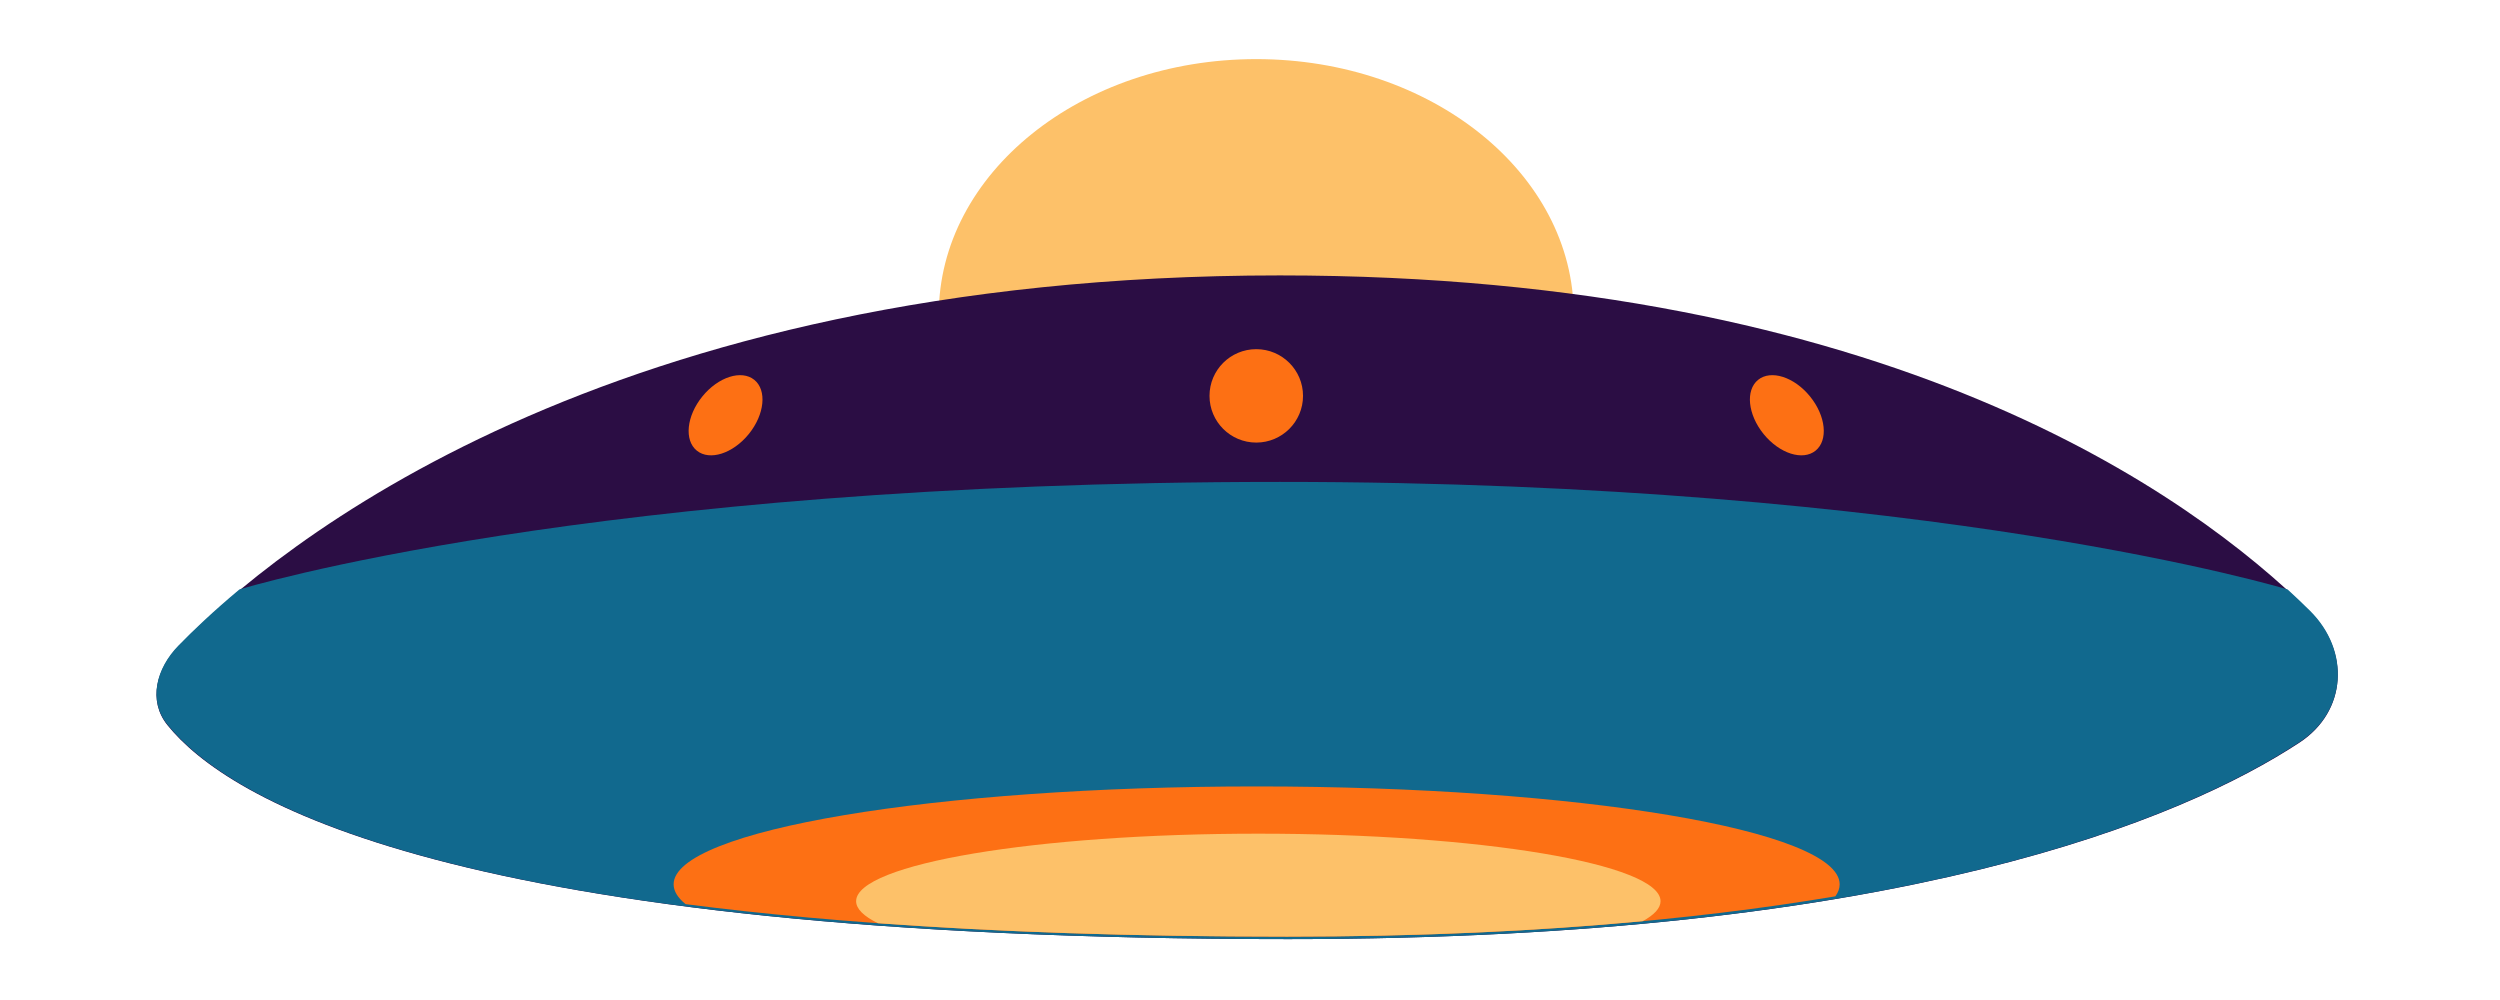
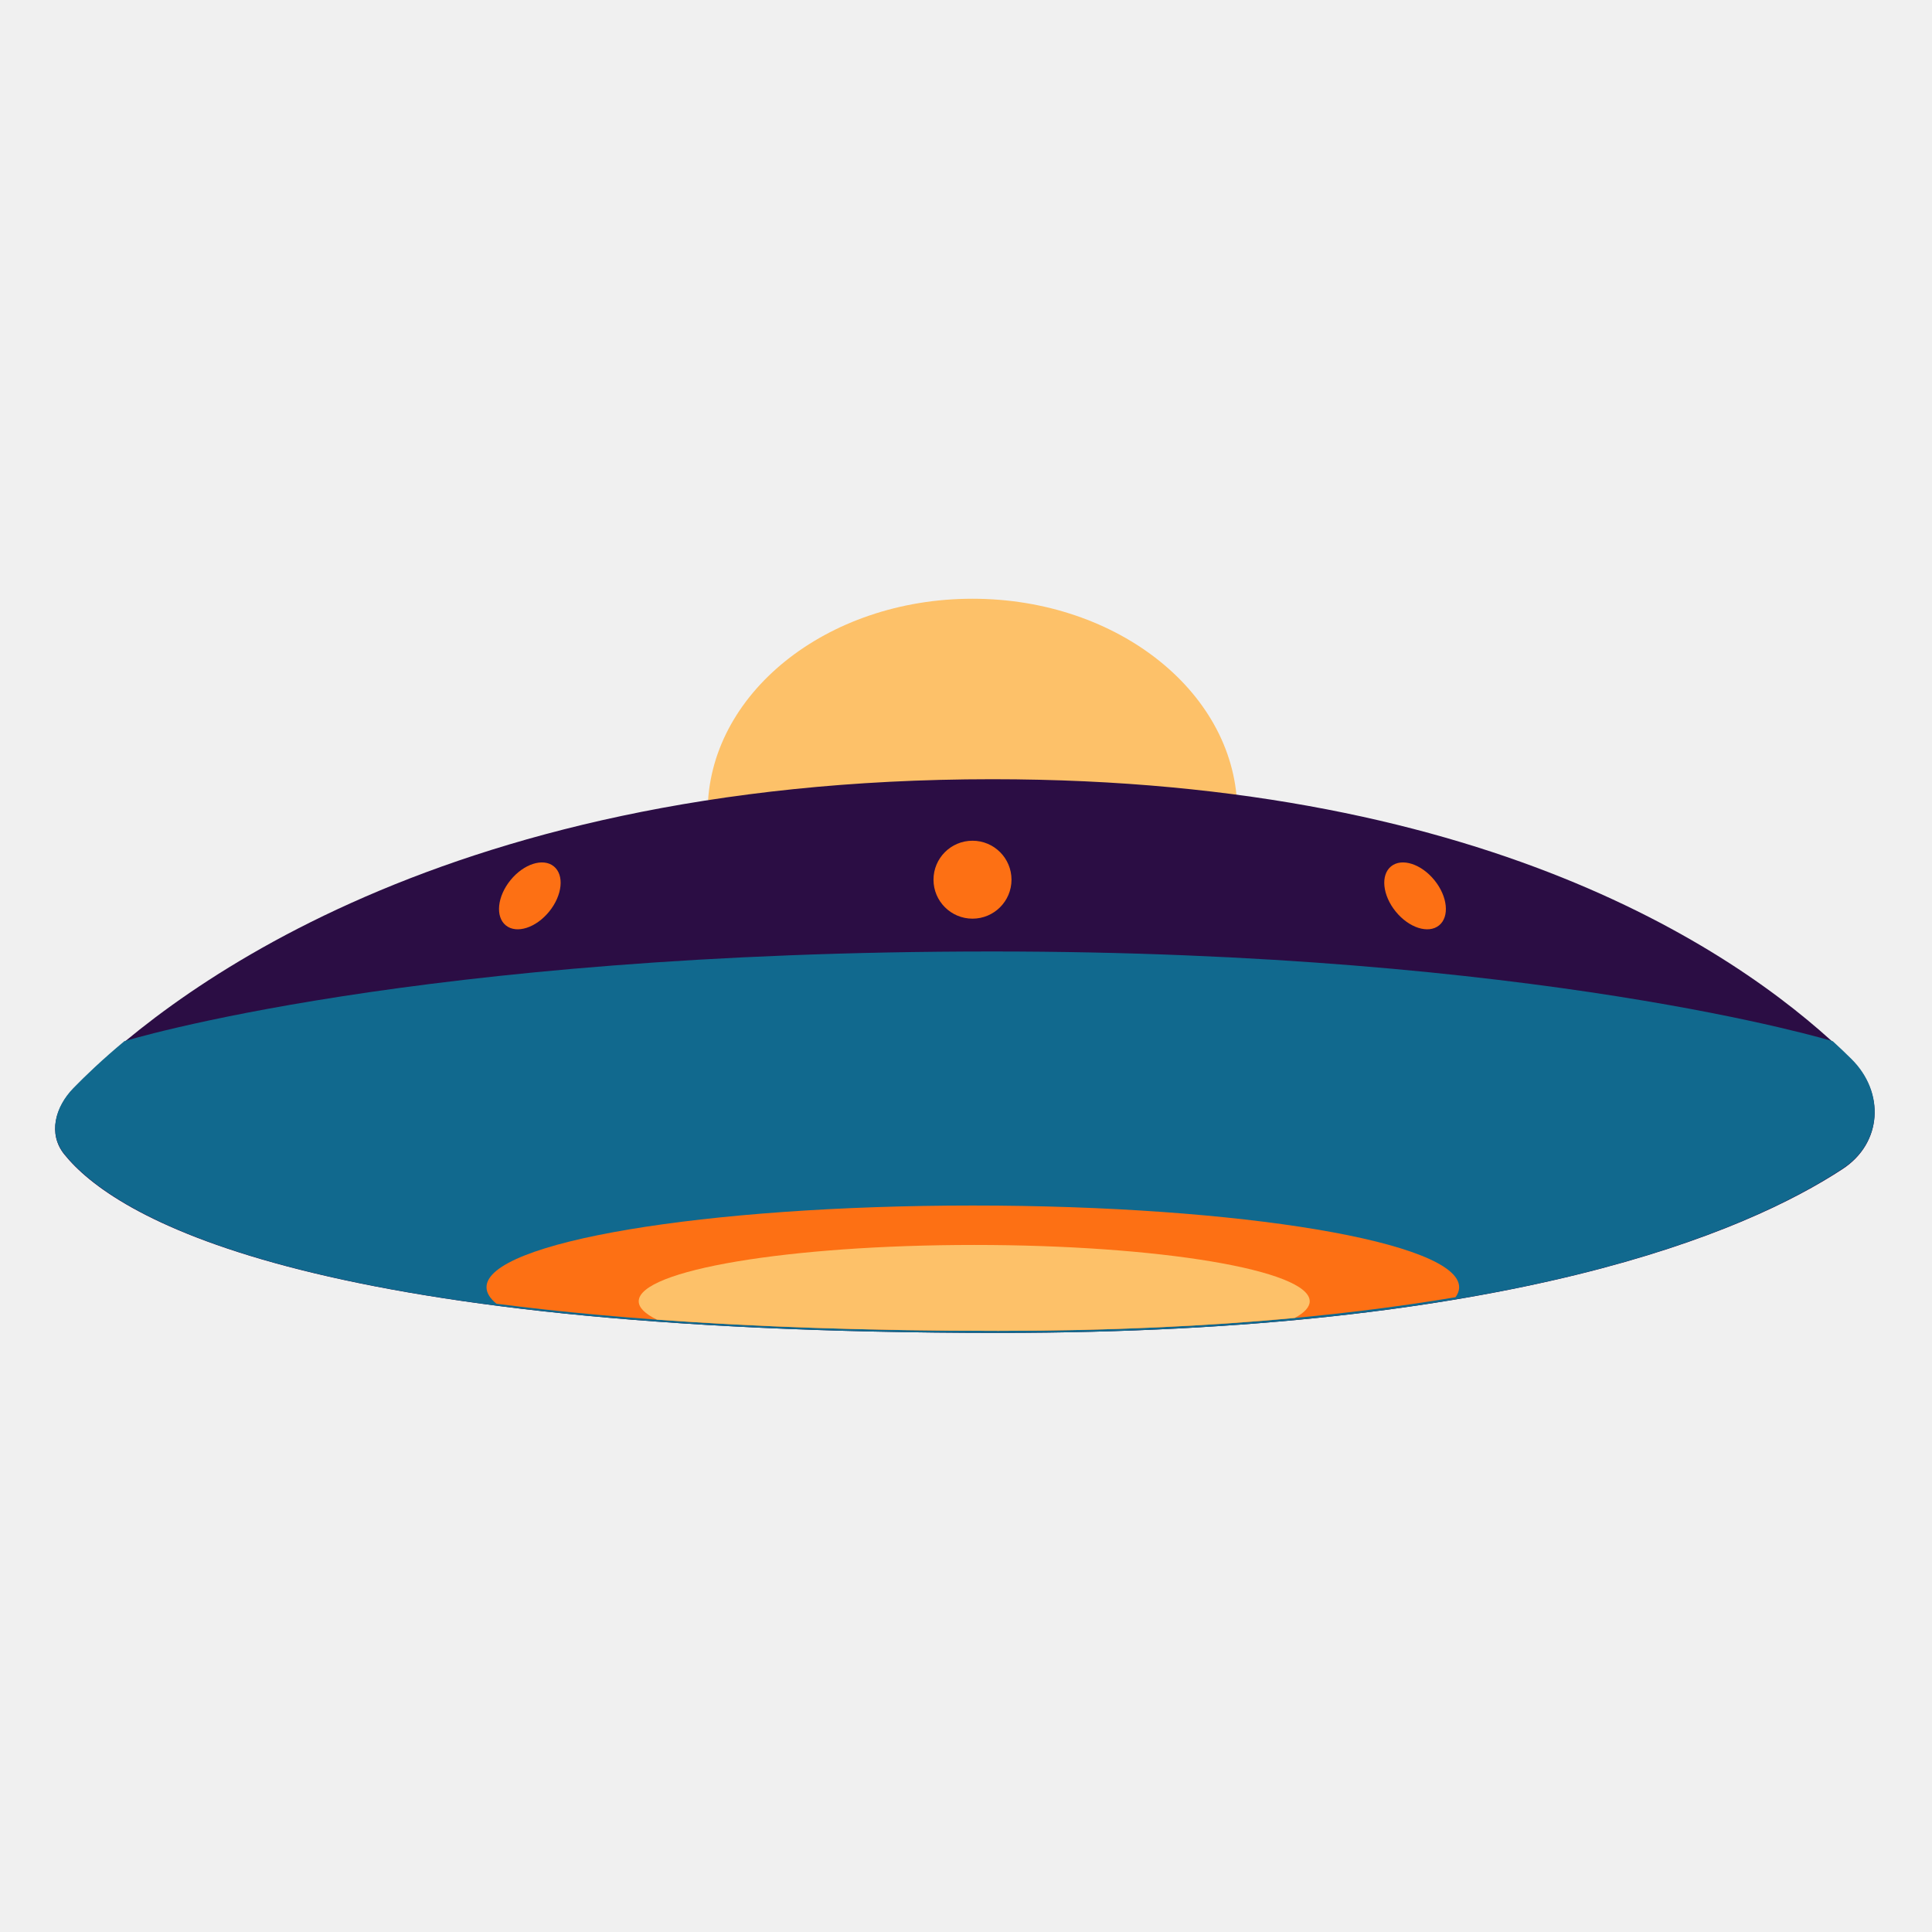
- <svg xmlns="http://www.w3.org/2000/svg" width="500" zoomAndPan="magnify" viewBox="0 0 375 150" height="200" preserveAspectRatio="xMidYMid meet" version="1.0">
+ <svg xmlns="http://www.w3.org/2000/svg" width="500" zoomAndPan="magnify" viewBox="0 0 375 375" height="500" preserveAspectRatio="xMidYMid meet" version="1.0">
  <defs>
    <clipPath id="id1">
-       <path d="M 140 8.867 L 237 8.867 L 237 86 L 140 86 Z M 140 8.867 " clip-rule="nonzero" />
+       <path d="M 137 116.215 L 241 116.215 L 241 200 L 137 200 Z M 137 116.215 " clip-rule="nonzero" />
    </clipPath>
    <clipPath id="id2">
-       <path d="M 23 41 L 351 41 L 351 140.867 L 23 140.867 Z M 23 41 " clip-rule="nonzero" />
+       <path d="M 10 151 L 364 151 L 364 258.715 L 10 258.715 Z M 10 151 " clip-rule="nonzero" />
    </clipPath>
    <clipPath id="id3">
-       <path d="M 23 72 L 351 72 L 351 140.867 L 23 140.867 Z M 23 72 " clip-rule="nonzero" />
+       <path d="M 10 184 L 364 184 L 364 258.715 L 10 258.715 Z M 10 184 " clip-rule="nonzero" />
    </clipPath>
    <clipPath id="id4">
-       <path d="M 101 117 L 276 117 L 276 140.867 L 101 140.867 Z M 101 117 " clip-rule="nonzero" />
+       <path d="M 94 233 L 284 233 L 284 258.715 L 94 258.715 Z M 94 233 " clip-rule="nonzero" />
    </clipPath>
    <clipPath id="id5">
-       <path d="M 128 125 L 250 125 L 250 140.867 L 128 140.867 Z M 128 125 " clip-rule="nonzero" />
+       <path d="M 123 241 L 255 241 L 255 258.715 L 123 258.715 Z M 123 241 " clip-rule="nonzero" />
    </clipPath>
  </defs>
-   <rect x="-37.5" width="450" fill="#ffffff" y="-15" height="180" fill-opacity="1" />
-   <rect x="-37.5" width="450" fill="#ffffff" y="-15" height="180" fill-opacity="1" />
-   <rect x="-37.5" width="450" fill="#ffffff" y="-15" height="180" fill-opacity="1" />
-   <rect x="-37.5" width="450" fill="#ffffff" y="-15" height="180" fill-opacity="1" />
  <g clip-path="url(#id1)">
-     <path fill="#fdc169" d="M 236.059 47.211 C 236.059 68.391 214.738 85.559 188.438 85.559 C 162.141 85.559 140.816 68.391 140.816 47.211 C 140.816 26.035 162.141 8.867 188.438 8.867 C 214.738 8.867 236.059 26.035 236.059 47.211 Z M 236.059 47.211 " fill-opacity="1" fill-rule="nonzero" />
+     <path fill="#fdc169" d="M 240.16 157.613 C 240.16 180.477 217.148 199.008 188.762 199.008 C 160.375 199.008 137.359 180.477 137.359 157.613 C 137.359 134.75 160.375 116.215 188.762 116.215 C 217.148 116.215 240.16 134.75 240.16 157.613 Z M 240.16 157.613 " fill-opacity="1" fill-rule="nonzero" />
  </g>
  <g clip-path="url(#id2)">
-     <path fill="#2b0d44" d="M 346.48 91.727 C 352.535 97.707 352.031 106.746 344.906 111.406 C 327.523 122.789 285.406 140.867 193.25 140.867 C 67.207 140.867 33.902 119.707 25.105 108.762 C 22.168 105.102 23.477 100.324 26.754 96.969 C 41.324 82.047 90.406 41.312 191.98 41.312 C 283.297 41.312 328.766 74.234 346.48 91.727 Z M 346.48 91.727 " fill-opacity="1" fill-rule="nonzero" />
+     <path fill="#2b0d44" d="M 359.344 205.668 C 365.879 212.125 365.336 221.883 357.648 226.914 C 338.883 239.203 293.422 258.715 193.953 258.715 C 57.91 258.715 21.961 235.875 12.469 224.055 C 9.297 220.109 10.707 214.949 14.242 211.328 C 29.973 195.219 82.949 151.246 192.582 151.246 C 291.148 151.246 340.227 186.785 359.344 205.668 Z M 359.344 205.668 " fill-opacity="1" fill-rule="nonzero" />
  </g>
  <g clip-path="url(#id3)">
-     <path fill="#11698e" d="M 193.25 140.867 C 285.48 140.867 327.594 122.711 344.949 111.297 C 352.047 106.633 352.527 97.586 346.496 91.609 C 345.469 90.594 344.355 89.527 343.141 88.418 C 343.141 88.418 290.188 72.285 191.98 72.285 C 88.188 72.285 35.91 88.418 35.91 88.418 C 32.008 91.676 28.977 94.566 26.75 96.852 C 23.484 100.207 22.168 104.992 25.09 108.648 C 33.855 119.617 67.117 140.867 193.25 140.867 Z M 193.25 140.867 " fill-opacity="1" fill-rule="nonzero" />
+     <path fill="#11698e" d="M 193.953 258.715 C 293.504 258.715 338.957 239.117 357.695 226.797 C 365.355 221.762 365.875 211.992 359.359 205.543 C 358.254 204.445 357.051 203.293 355.738 202.098 C 355.738 202.098 298.586 184.68 192.582 184.68 C 80.555 184.68 24.129 202.098 24.129 202.098 C 19.914 205.613 16.641 208.734 14.238 211.203 C 10.715 214.824 9.293 219.988 12.445 223.938 C 21.91 235.777 57.809 258.715 193.953 258.715 Z M 193.953 258.715 " fill-opacity="1" fill-rule="nonzero" />
  </g>
  <g clip-path="url(#id4)">
-     <path fill="#fd7014" d="M 275.301 134.449 C 253.758 138.078 226.758 140.496 193.059 140.496 C 155.242 140.496 125.785 138.59 102.836 135.621 C 101.66 134.664 101.043 133.668 101.043 132.648 C 101.043 124.539 140.195 117.965 188.496 117.965 C 236.797 117.965 275.949 124.539 275.949 132.648 C 275.949 133.258 275.73 133.859 275.301 134.449 Z M 275.301 134.449 " fill-opacity="1" fill-rule="evenodd" />
+     <path fill="#fd7014" d="M 282.516 251.789 C 259.266 255.703 230.121 258.316 193.75 258.316 C 152.93 258.316 121.137 256.258 96.367 253.055 C 95.098 252.02 94.43 250.945 94.43 249.844 C 94.43 241.09 136.691 233.992 188.824 233.992 C 240.957 233.992 283.219 241.09 283.219 249.844 C 283.219 250.504 282.98 251.152 282.516 251.789 Z M 282.516 251.789 " fill-opacity="1" fill-rule="evenodd" />
  </g>
  <g clip-path="url(#id5)">
-     <path fill="#fdc169" d="M 246.395 138.18 C 230.816 139.641 213.125 140.496 193.059 140.496 C 169.516 140.496 149.211 139.758 131.699 138.484 C 129.574 137.449 128.418 136.336 128.418 135.18 C 128.418 129.586 155.43 125.051 188.75 125.051 C 222.07 125.051 249.082 129.586 249.082 135.18 C 249.082 136.223 248.141 137.23 246.395 138.18 Z M 246.395 138.18 " fill-opacity="1" fill-rule="evenodd" />
+     <path fill="#fdc169" d="M 251.312 255.816 C 234.5 257.391 215.406 258.316 193.75 258.316 C 168.336 258.316 146.422 257.52 127.52 256.145 C 125.223 255.027 123.977 253.828 123.977 252.578 C 123.977 246.539 153.133 241.645 189.098 241.645 C 225.059 241.645 254.215 246.539 254.215 252.578 C 254.215 253.703 253.199 254.793 251.312 255.816 Z M 251.312 255.816 " fill-opacity="1" fill-rule="evenodd" />
  </g>
-   <path fill="#fd7014" d="M 195.453 59.379 C 195.453 63.25 192.312 66.387 188.438 66.387 C 184.562 66.387 181.426 63.25 181.426 59.379 C 181.426 55.512 184.562 52.375 188.438 52.375 C 192.312 52.375 195.453 55.512 195.453 59.379 Z M 195.453 59.379 " fill-opacity="1" fill-rule="nonzero" />
-   <path fill="#fd7014" d="M 271.508 59.469 C 273.887 62.402 274.262 66.039 272.336 67.598 C 270.414 69.156 266.926 68.039 264.543 65.109 C 262.164 62.176 261.793 58.535 263.715 56.977 C 265.637 55.422 269.129 56.535 271.508 59.469 Z M 271.508 59.469 " fill-opacity="1" fill-rule="nonzero" />
-   <path fill="#fd7014" d="M 105.352 59.469 C 102.973 62.402 102.602 66.039 104.523 67.598 C 106.445 69.156 109.934 68.039 112.316 65.109 C 114.695 62.176 115.066 58.535 113.145 56.977 C 111.223 55.422 107.734 56.535 105.352 59.469 Z M 105.352 59.469 " fill-opacity="1" fill-rule="nonzero" />
+   <path fill="#fd7014" d="M 196.332 170.75 C 196.332 174.926 192.941 178.312 188.762 178.312 C 184.578 178.312 181.191 174.926 181.191 170.75 C 181.191 166.57 184.578 163.184 188.762 163.184 C 192.941 163.184 196.332 166.57 196.332 170.75 Z M 196.332 170.75 " fill-opacity="1" fill-rule="nonzero" />
+   <path fill="#fd7014" d="M 278.422 170.844 C 280.992 174.008 281.395 177.938 279.316 179.621 C 277.242 181.301 273.477 180.098 270.906 176.93 C 268.336 173.766 267.938 169.836 270.012 168.156 C 272.086 166.473 275.852 167.68 278.422 170.844 Z M 278.422 170.844 " fill-opacity="1" fill-rule="nonzero" />
+   <path fill="#fd7014" d="M 99.082 170.844 C 96.512 174.008 96.109 177.938 98.188 179.621 C 100.262 181.301 104.027 180.098 106.598 176.93 C 109.168 173.766 109.566 169.836 107.492 168.156 C 105.418 166.473 101.648 167.68 99.082 170.844 Z M 99.082 170.844 " fill-opacity="1" fill-rule="nonzero" />
</svg>
